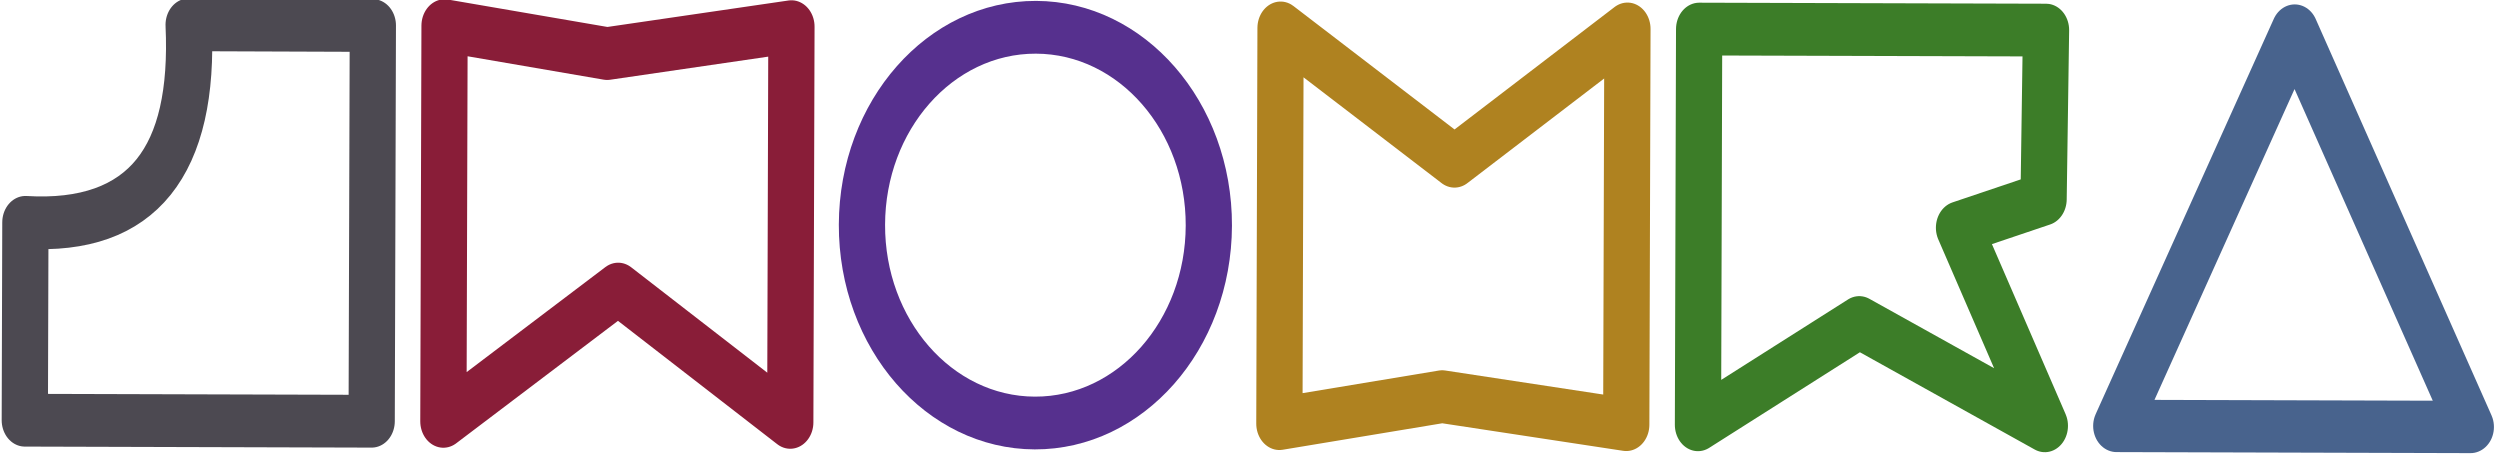
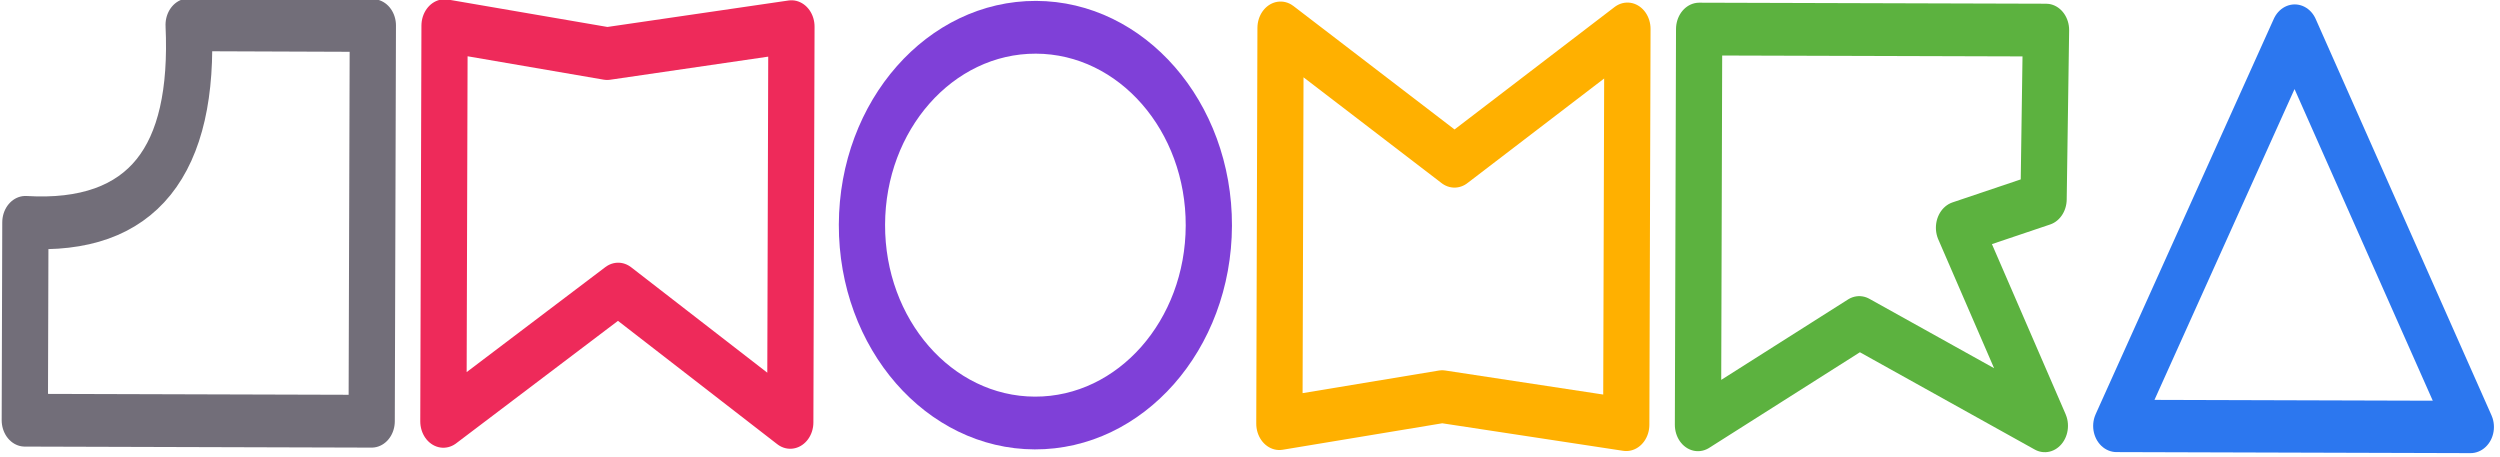
<svg xmlns="http://www.w3.org/2000/svg" width="100%" height="100%" viewBox="0 0 126 23" version="1.1" xml:space="preserve" style="fill-rule:evenodd;clip-rule:evenodd;stroke-linecap:round;stroke-linejoin:round;stroke-miterlimit:1.5;">
  <g transform="matrix(1,0,0,1,-296.388,-521.123)">
    <g transform="matrix(0.297333,0.000876043,-0.0009797,0.332514,382.043,302.087)">
-       <path d="M103.076,663.089L133.079,723.094L73.074,723.094L103.076,663.089Z" style="fill:none;stroke:rgb(72,99,141);stroke-width:7.93px;" />
+       <path d="M103.076,663.089L133.079,723.094L73.074,723.094L103.076,663.089Z" style="fill:none;stroke:rgb(44,119,239);stroke-width:7.93px;" />
    </g>
    <g transform="matrix(0.249009,0.000733665,-0.00083697,0.284071,306.521,334.491)">
-       <path d="M121.718,661.406L84.436,666.28L51.509,661.406L51.509,731.615L86.799,708.054L121.718,731.615L121.718,661.406Z" style="fill:none;stroke:rgb(137,29,56);stroke-width:9.36px;" />
+       <path d="M121.718,661.406L84.436,666.28L51.509,661.406L51.509,731.615L86.799,708.054L121.718,731.615L121.718,661.406Z" style="fill:none;stroke:rgb(238,42,90);stroke-width:9.36px;" />
    </g>
    <g transform="matrix(0.249009,0.000733665,-0.00083697,0.284071,285.424,334.433)">
-       <path d="M121.718,661.406L84.436,661.377C85.774,685.403 75.396,697.711 51.509,696.51L51.509,731.615L121.718,731.615L121.718,661.406Z" style="fill:none;stroke:rgb(76,73,81);stroke-width:9.36px;" />
+       <path d="M121.718,661.406L84.436,661.377C85.774,685.403 75.396,697.711 51.509,696.51L51.509,731.615L121.718,731.615L121.718,661.406Z" style="fill:none;stroke:rgb(114,110,121);stroke-width:9.36px;" />
    </g>
    <g transform="matrix(0.249009,0.000733665,0.00083697,-0.284071,347.489,730.323)">
-       <path d="M121.718,661.406L84.436,666.28L51.509,661.406L51.509,731.615L86.799,708.054L121.718,731.615L121.718,661.406Z" style="fill:none;stroke:rgb(175,130,32);stroke-width:9.36px;" />
+       <path d="M121.718,661.406L84.436,666.28L51.509,661.406L51.509,731.615L86.799,708.054L121.718,731.615L121.718,661.406Z" style="fill:none;stroke:rgb(255,176,0);stroke-width:9.36px;" />
    </g>
    <g transform="matrix(0.249009,0.000733665,0.00083697,-0.284071,368.586,730.381)">
-       <path d="M121.718,661.406L84.086,679.636L51.509,661.406L51.509,731.615L121.718,731.615L121.326,701.612L104.227,696.51L121.718,661.406Z" style="fill:none;stroke:rgb(60,125,40);stroke-width:9.36px;" />
+       <path d="M121.718,661.406L84.086,679.636L51.509,661.406L51.509,731.615L121.718,731.615L121.326,701.612L104.227,696.51L121.718,661.406Z" style="fill:none;stroke:rgb(92,178,63);stroke-width:9.36px;" />
    </g>
    <g transform="matrix(0.249009,0.000733665,-0.00083697,0.284071,306.663,334.487)">
-       <circle cx="170.644" cy="696.51" r="35.105" style="fill:none;stroke:rgb(86,48,142);stroke-width:9.36px;" />
+       <circle cx="170.644" cy="696.51" r="35.105" style="fill:none;stroke:rgb(127,64,216);stroke-width:9.36px;" />
    </g>
  </g>
</svg>
